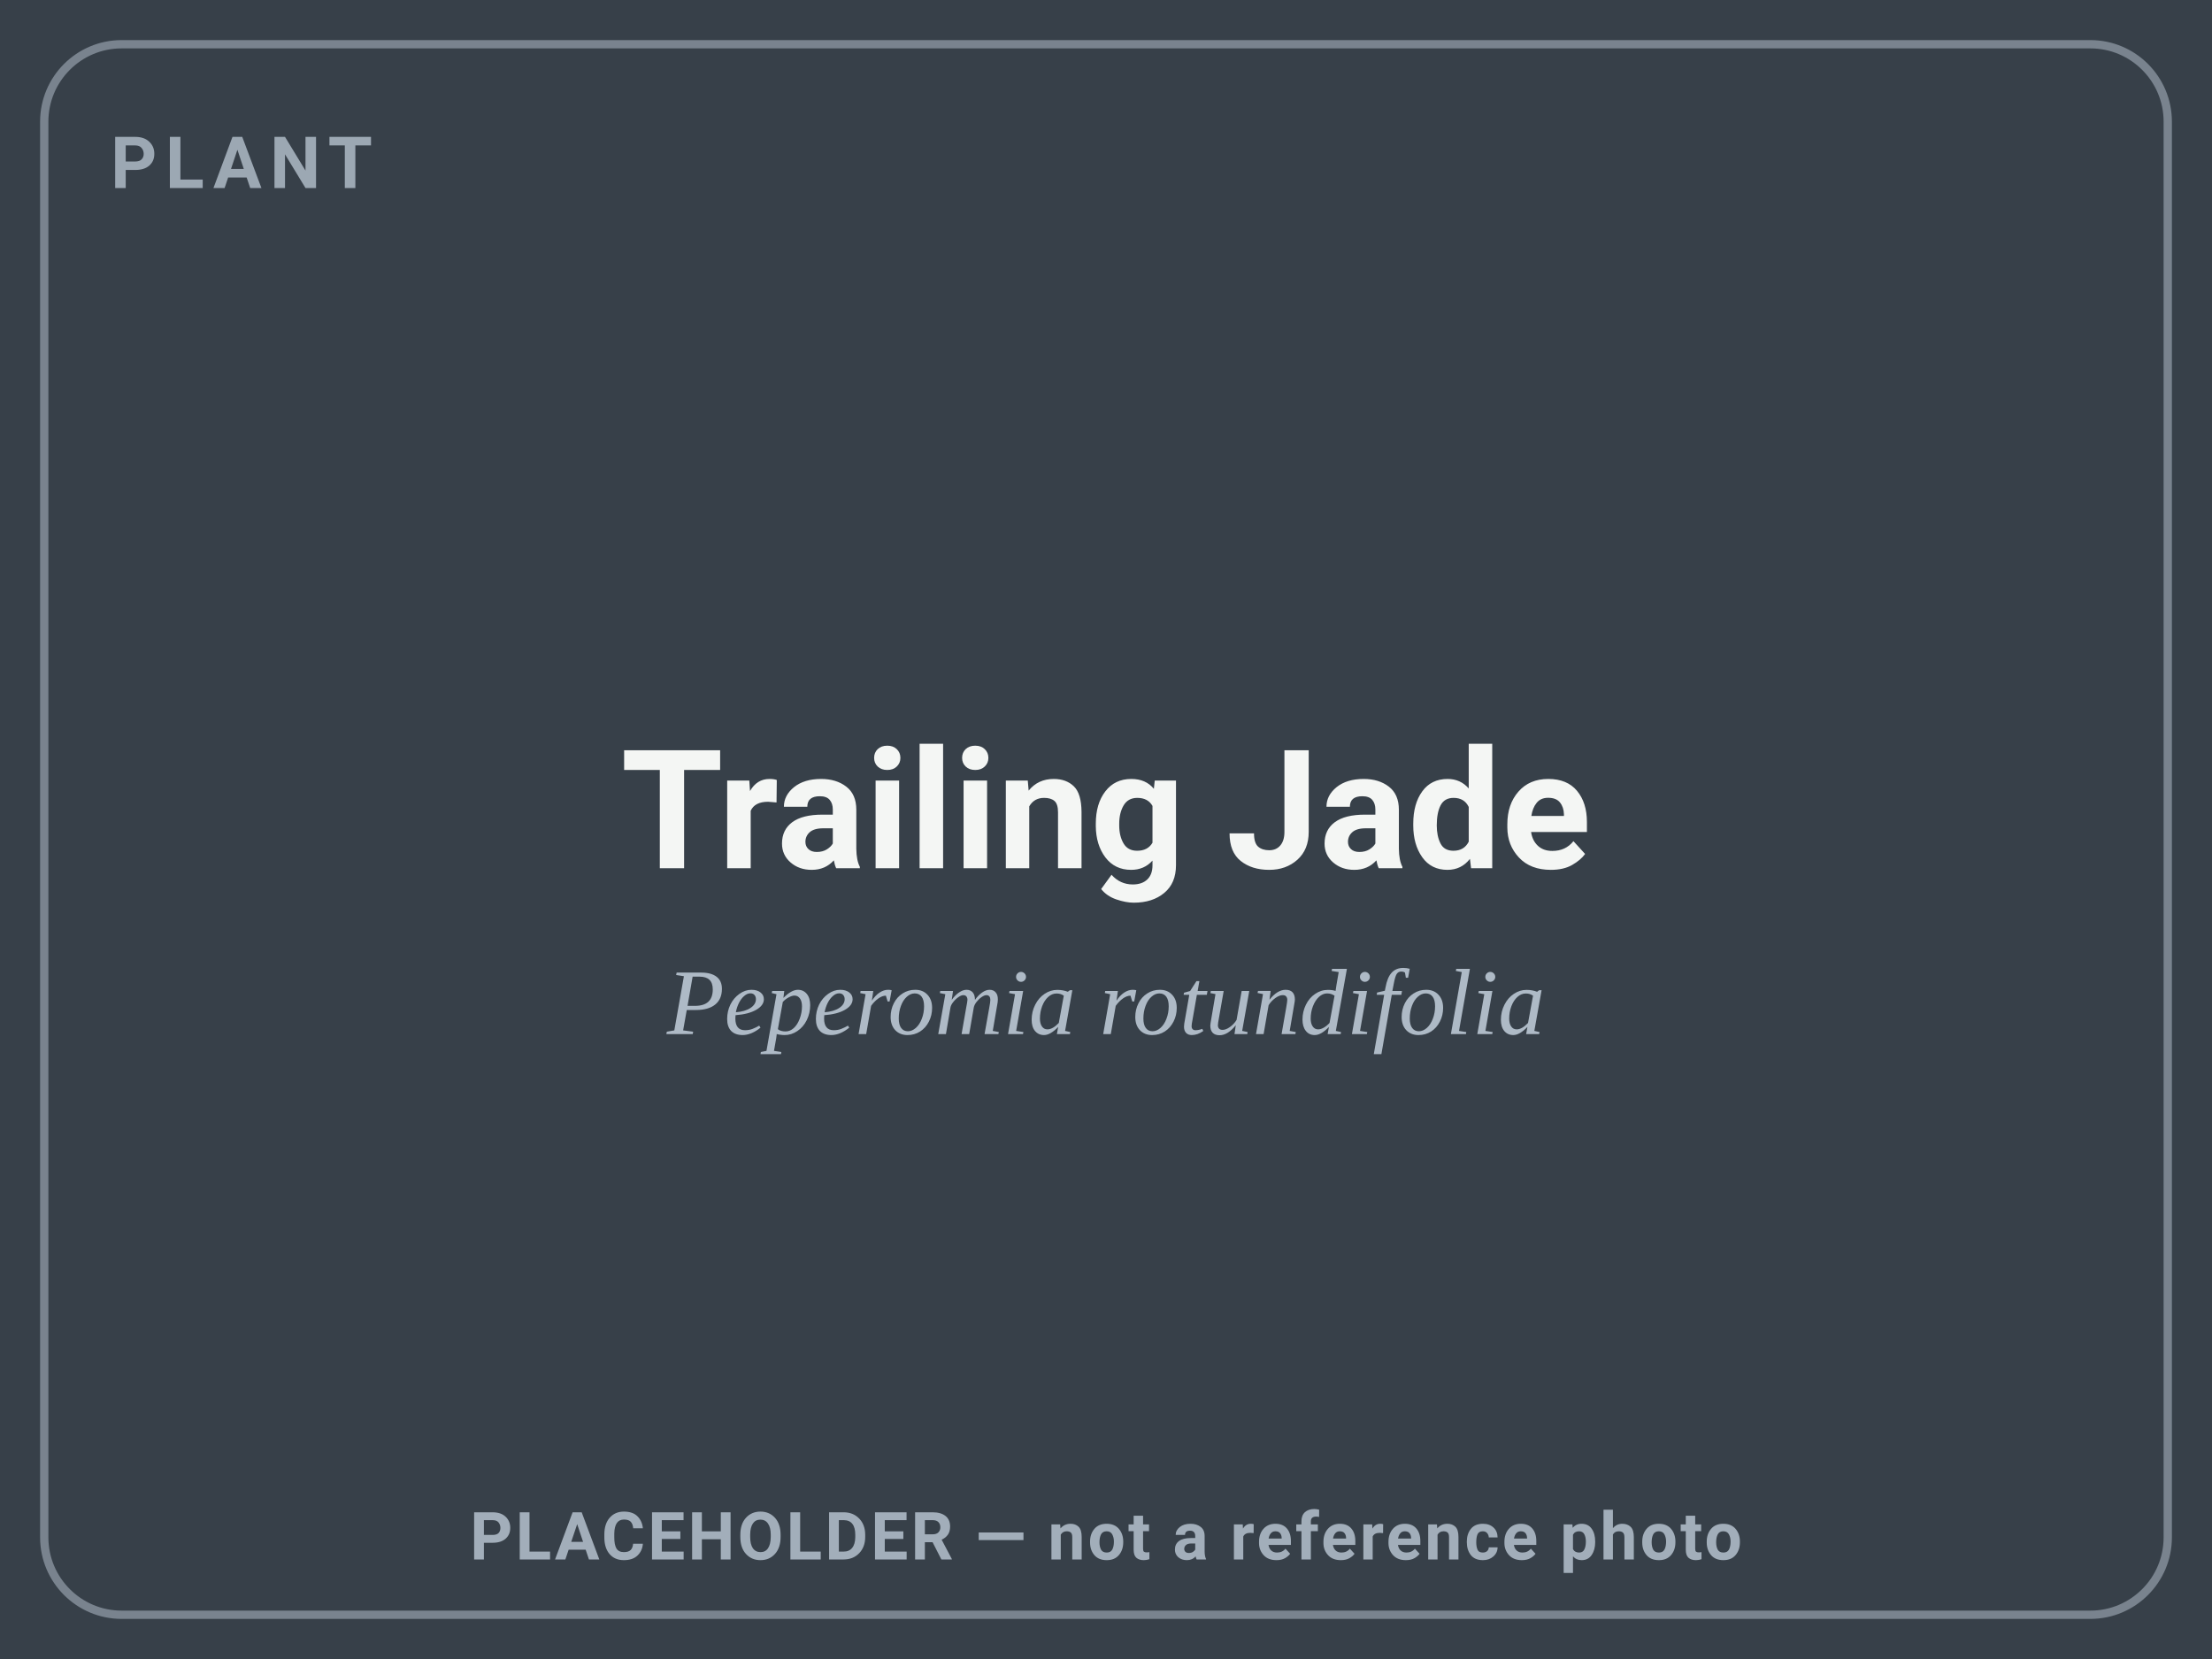
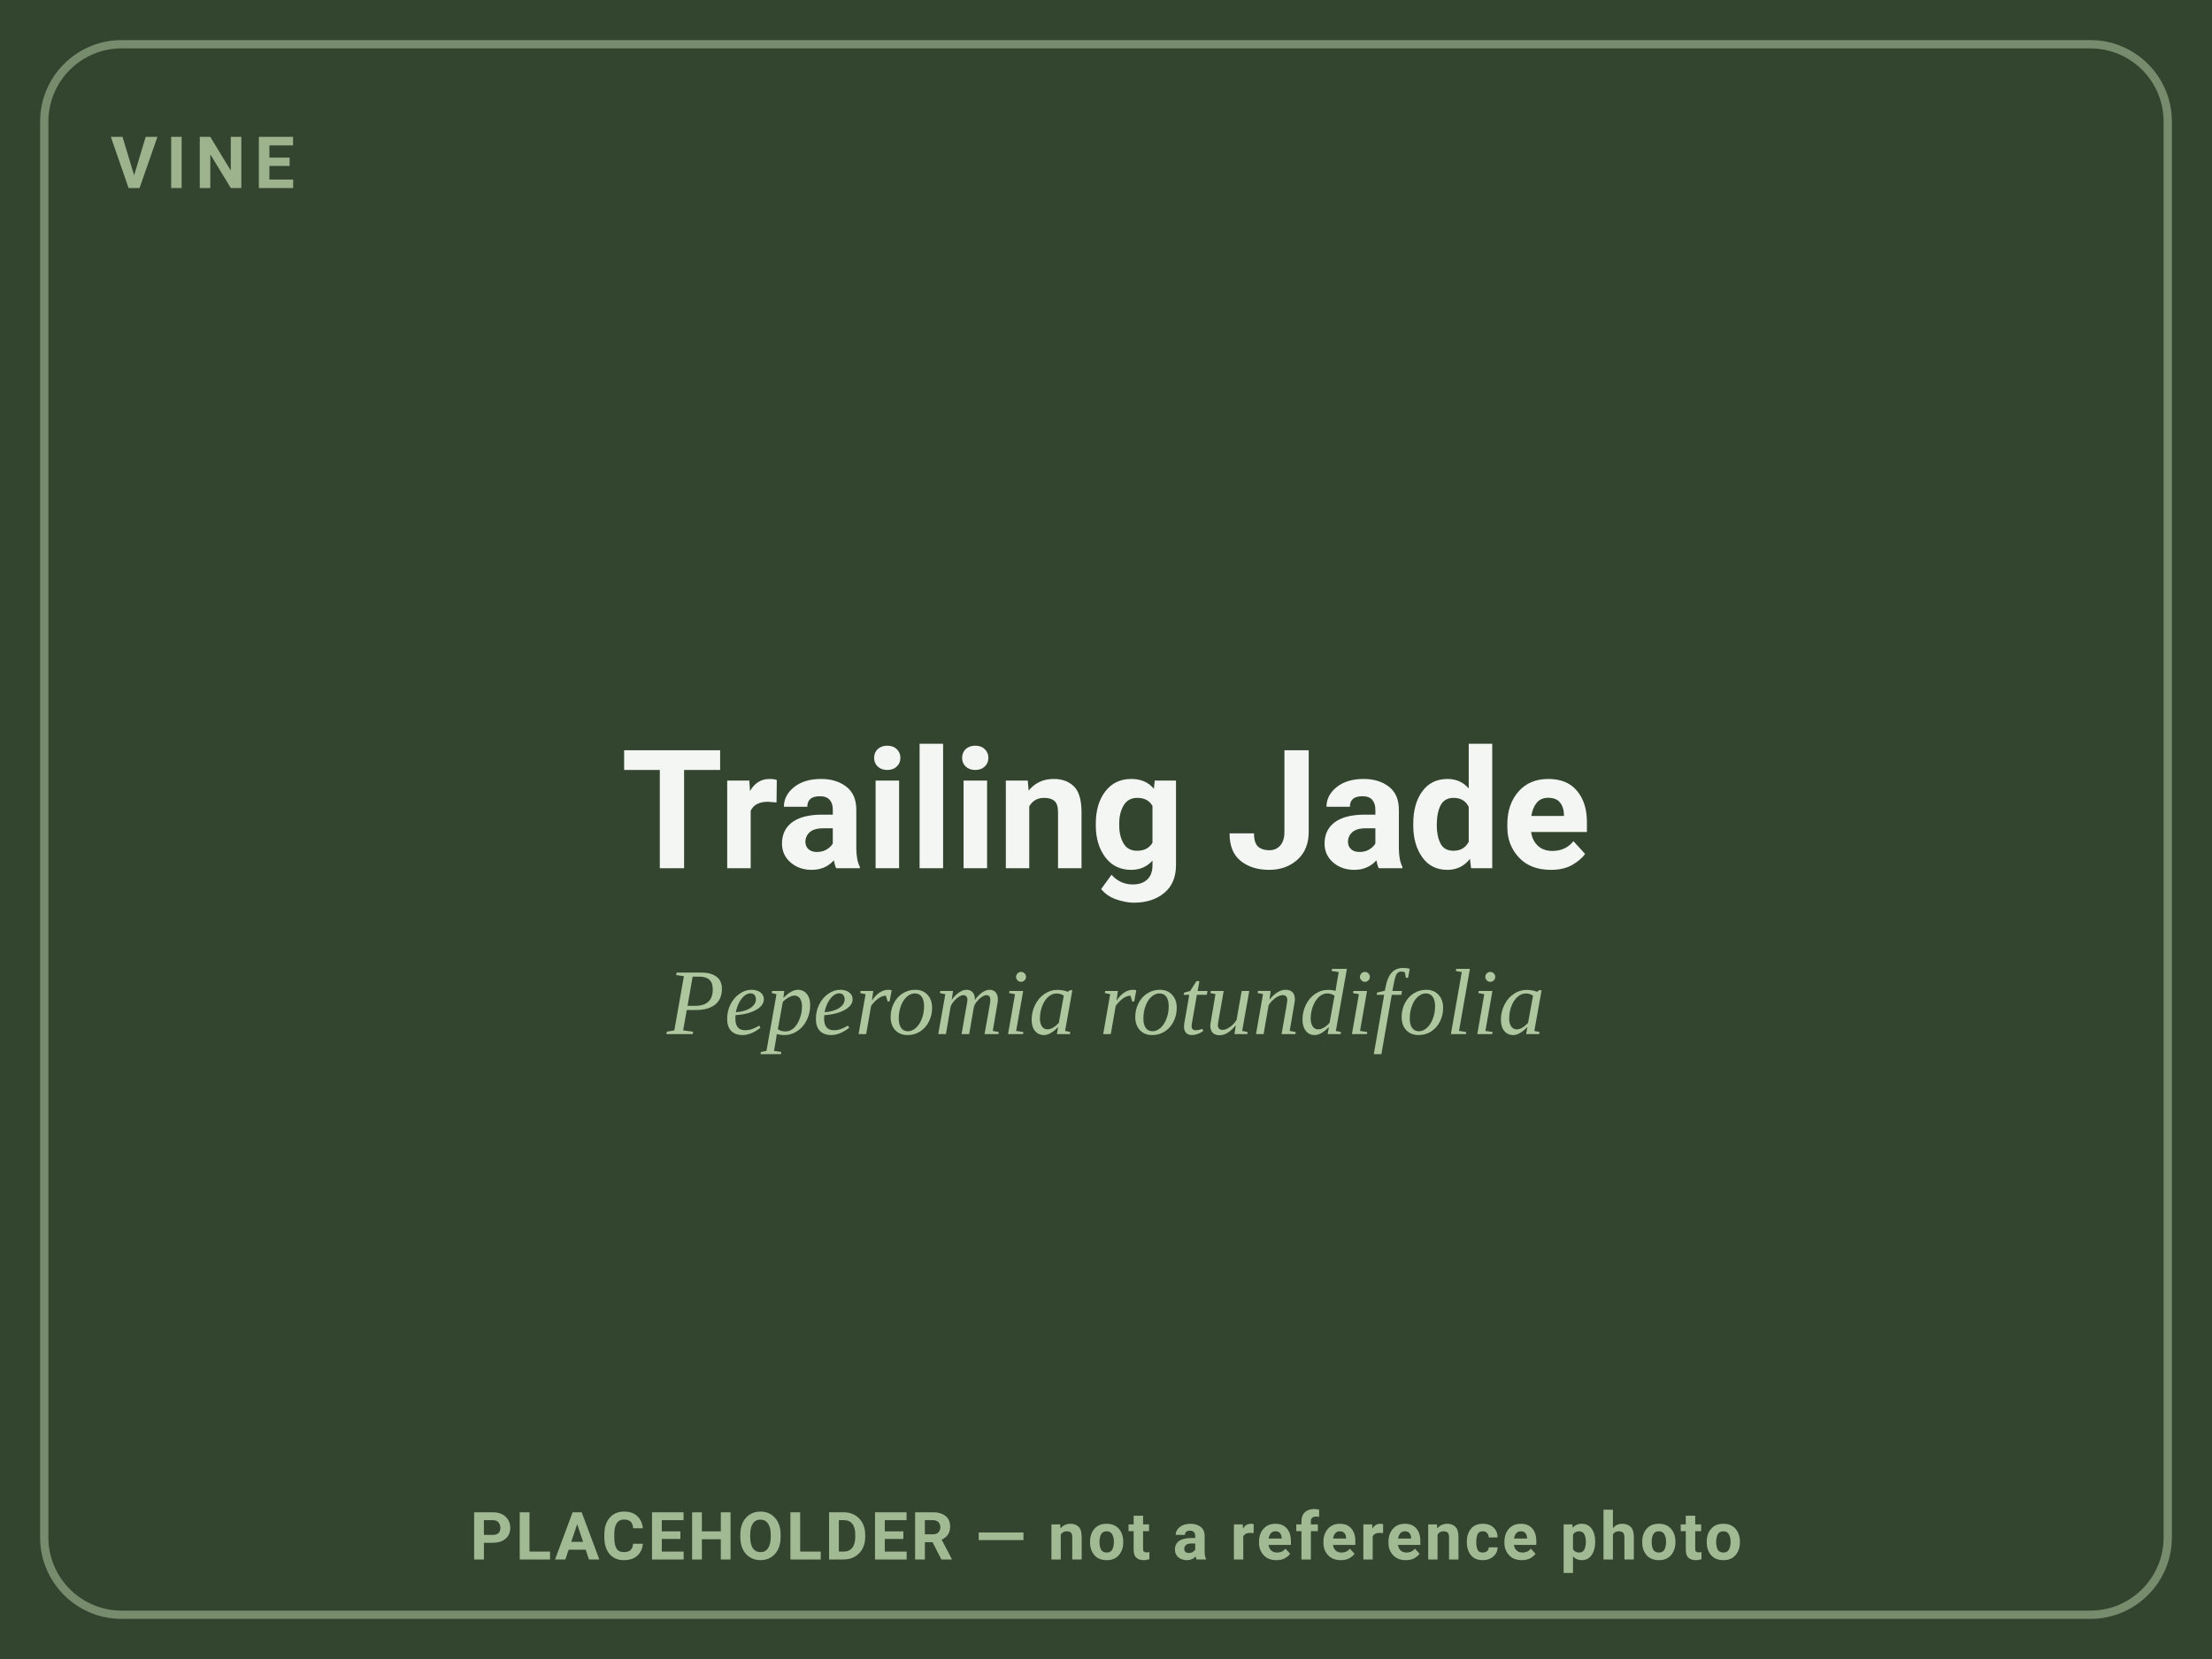
<svg xmlns="http://www.w3.org/2000/svg" viewBox="0 0 400 300" role="img" aria-label="Stylized placeholder for Trailing Jade — not a reference photo">
-   <rect width="400" height="300" fill="#374049" />
-   <rect x="8" y="8" width="384" height="284" rx="14" fill="none" stroke="#aebac6" stroke-width="1.5" opacity="0.55" />
-   <text x="20" y="34" font-family="-apple-system, Segoe UI, Roboto, sans-serif" font-size="13" font-weight="600" letter-spacing="1.5" fill="#aebac6" opacity="0.85">PLANT</text>
+   <rect width="400" height="300" fill="#33452f" />
+   <rect x="8" y="8" width="384" height="284" rx="14" fill="none" stroke="#aec79f" stroke-width="1.5" opacity="0.55" />
+   <text x="20" y="34" font-family="-apple-system, Segoe UI, Roboto, sans-serif" font-size="13" font-weight="600" letter-spacing="1.5" fill="#aec79f" opacity="0.85">VINE</text>
  <text x="200" text-anchor="middle" font-family="-apple-system, Segoe UI, Roboto, sans-serif" font-size="30" font-weight="700" fill="#f4f6f4">
    <tspan x="200" y="157">Trailing Jade</tspan>
  </text>
-   <text x="200" y="187" text-anchor="middle" font-family="Georgia, Times New Roman, serif" font-style="italic" font-size="17" fill="#aebac6">Peperomia rotundifolia</text>
-   <text x="200" y="282" text-anchor="middle" font-family="-apple-system, Segoe UI, Roboto, sans-serif" font-size="12" font-weight="600" letter-spacing="0.5" fill="#aebac6" opacity="0.9">PLACEHOLDER — not a reference photo</text>
+   <text x="200" y="187" text-anchor="middle" font-family="Georgia, Times New Roman, serif" font-style="italic" font-size="17" fill="#aec79f">Peperomia rotundifolia</text>
+   <text x="200" y="282" text-anchor="middle" font-family="-apple-system, Segoe UI, Roboto, sans-serif" font-size="12" font-weight="600" letter-spacing="0.5" fill="#aec79f" opacity="0.9">PLACEHOLDER — not a reference photo</text>
</svg>
